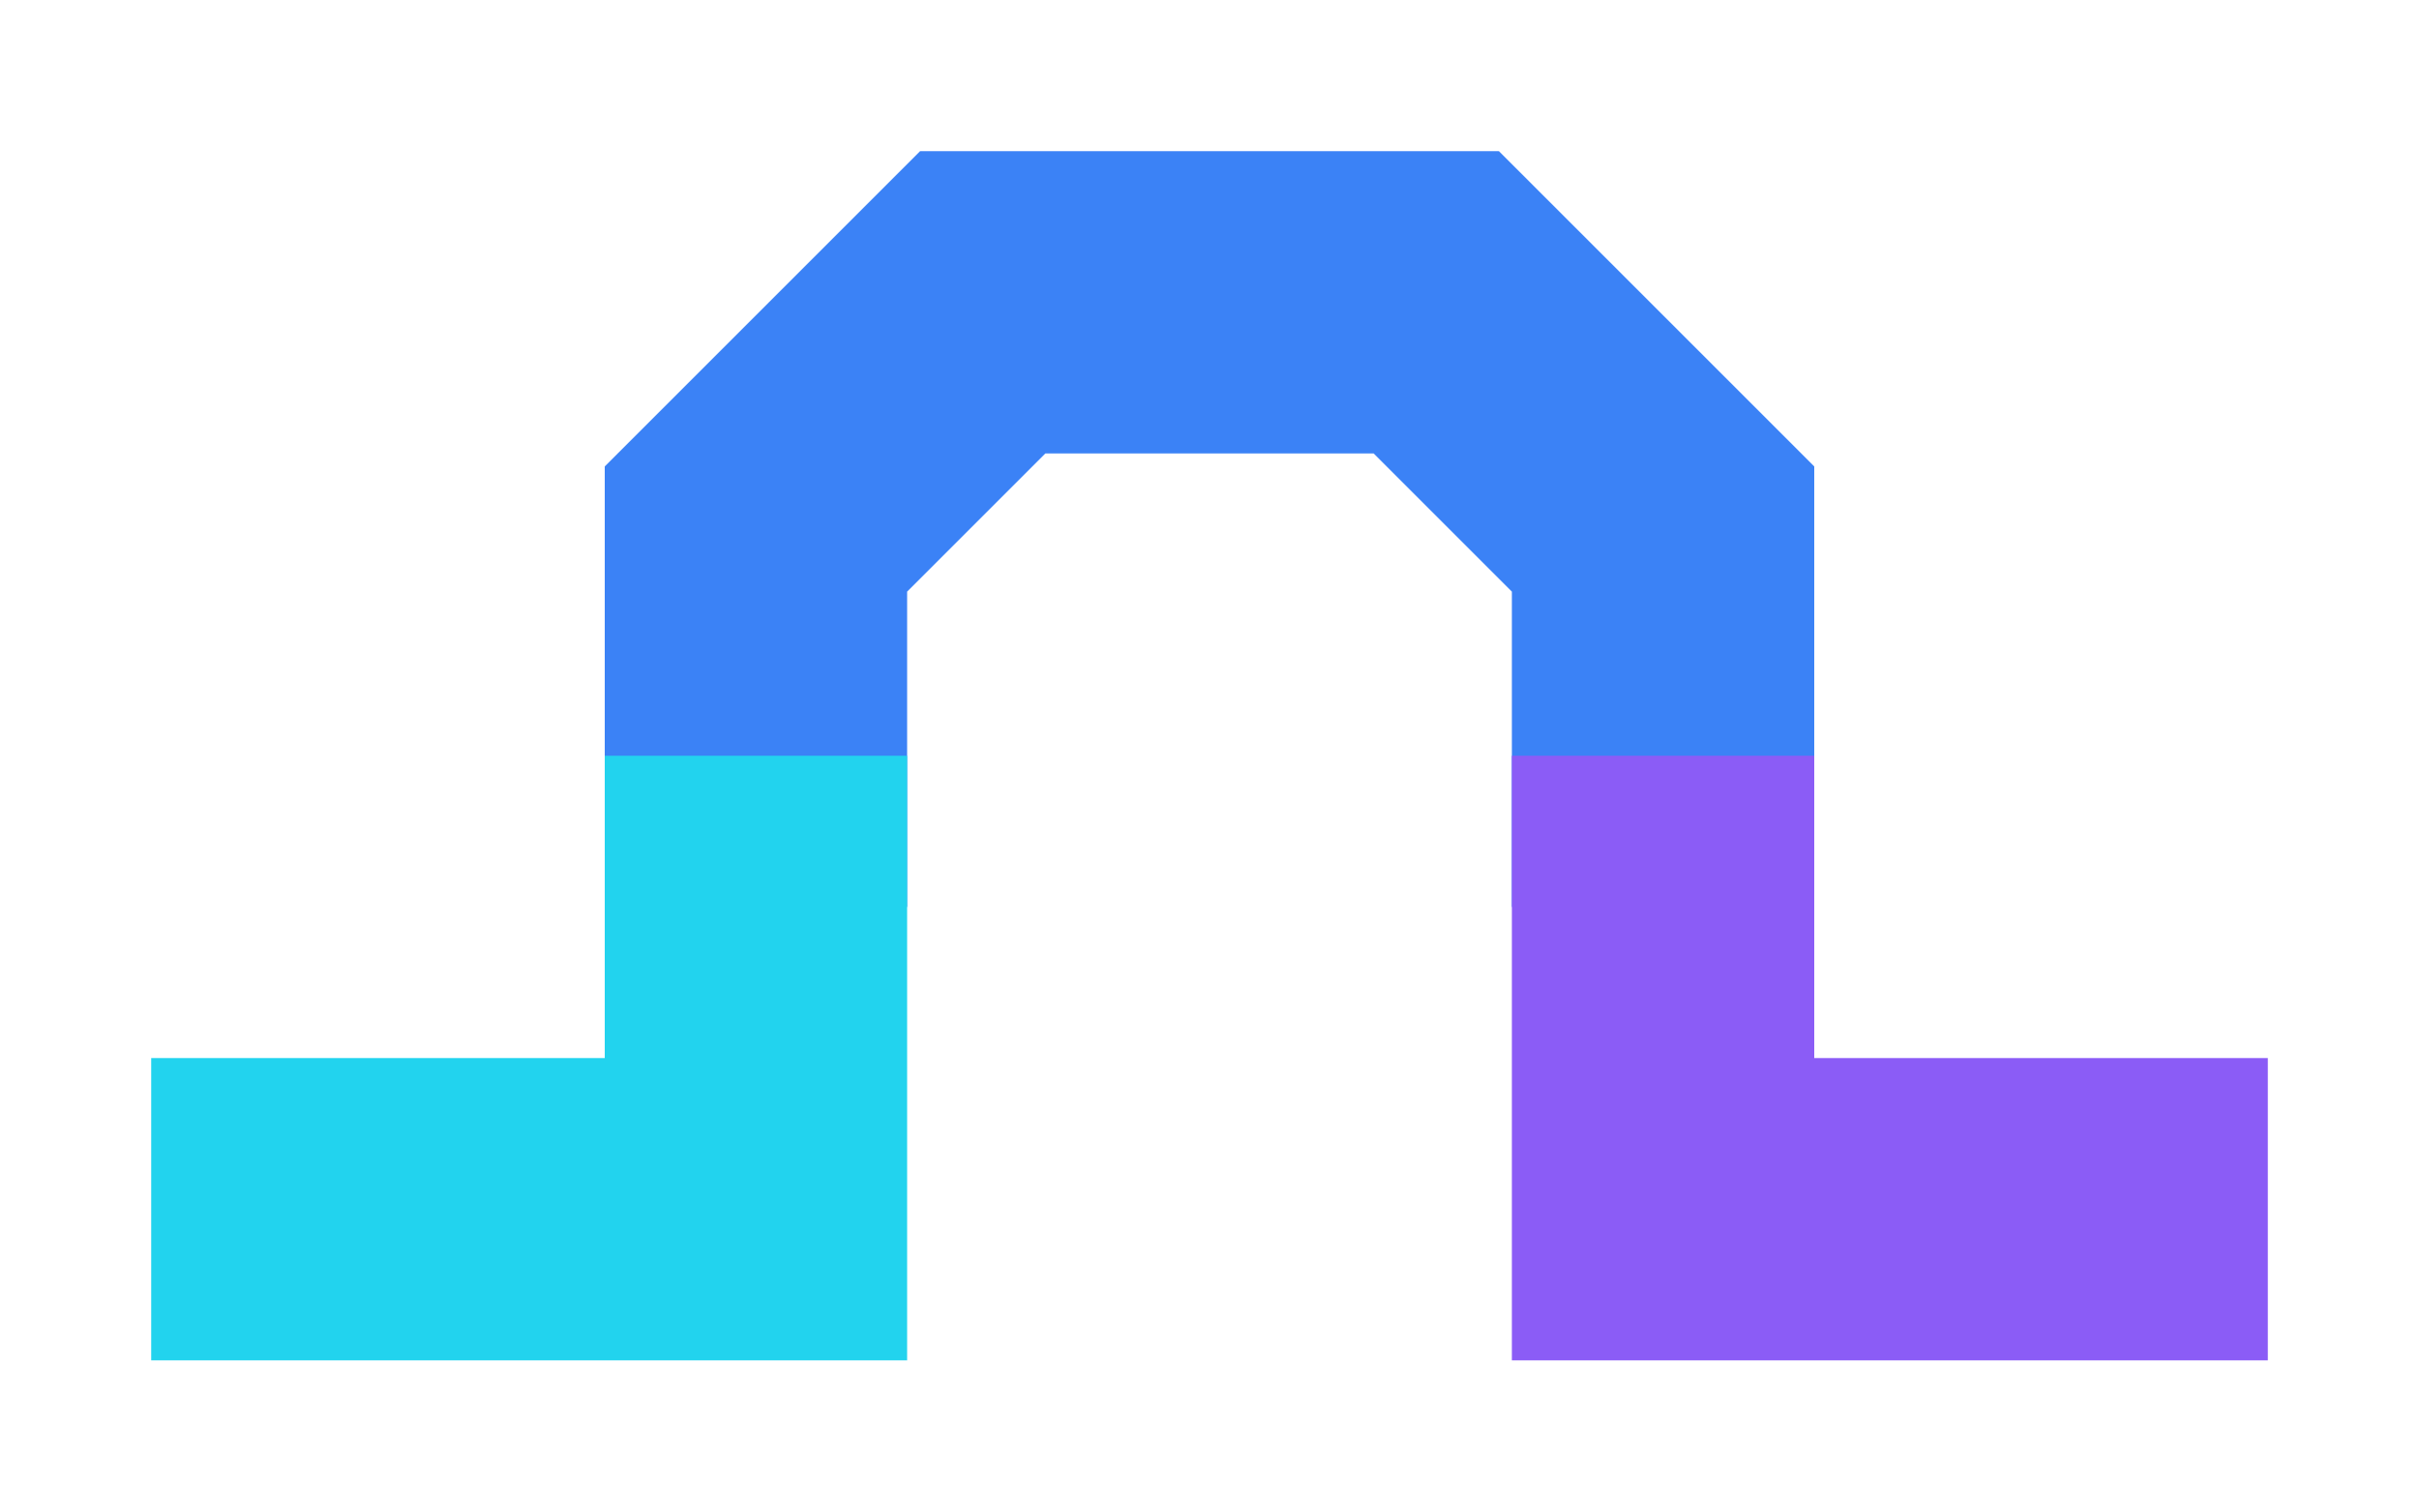
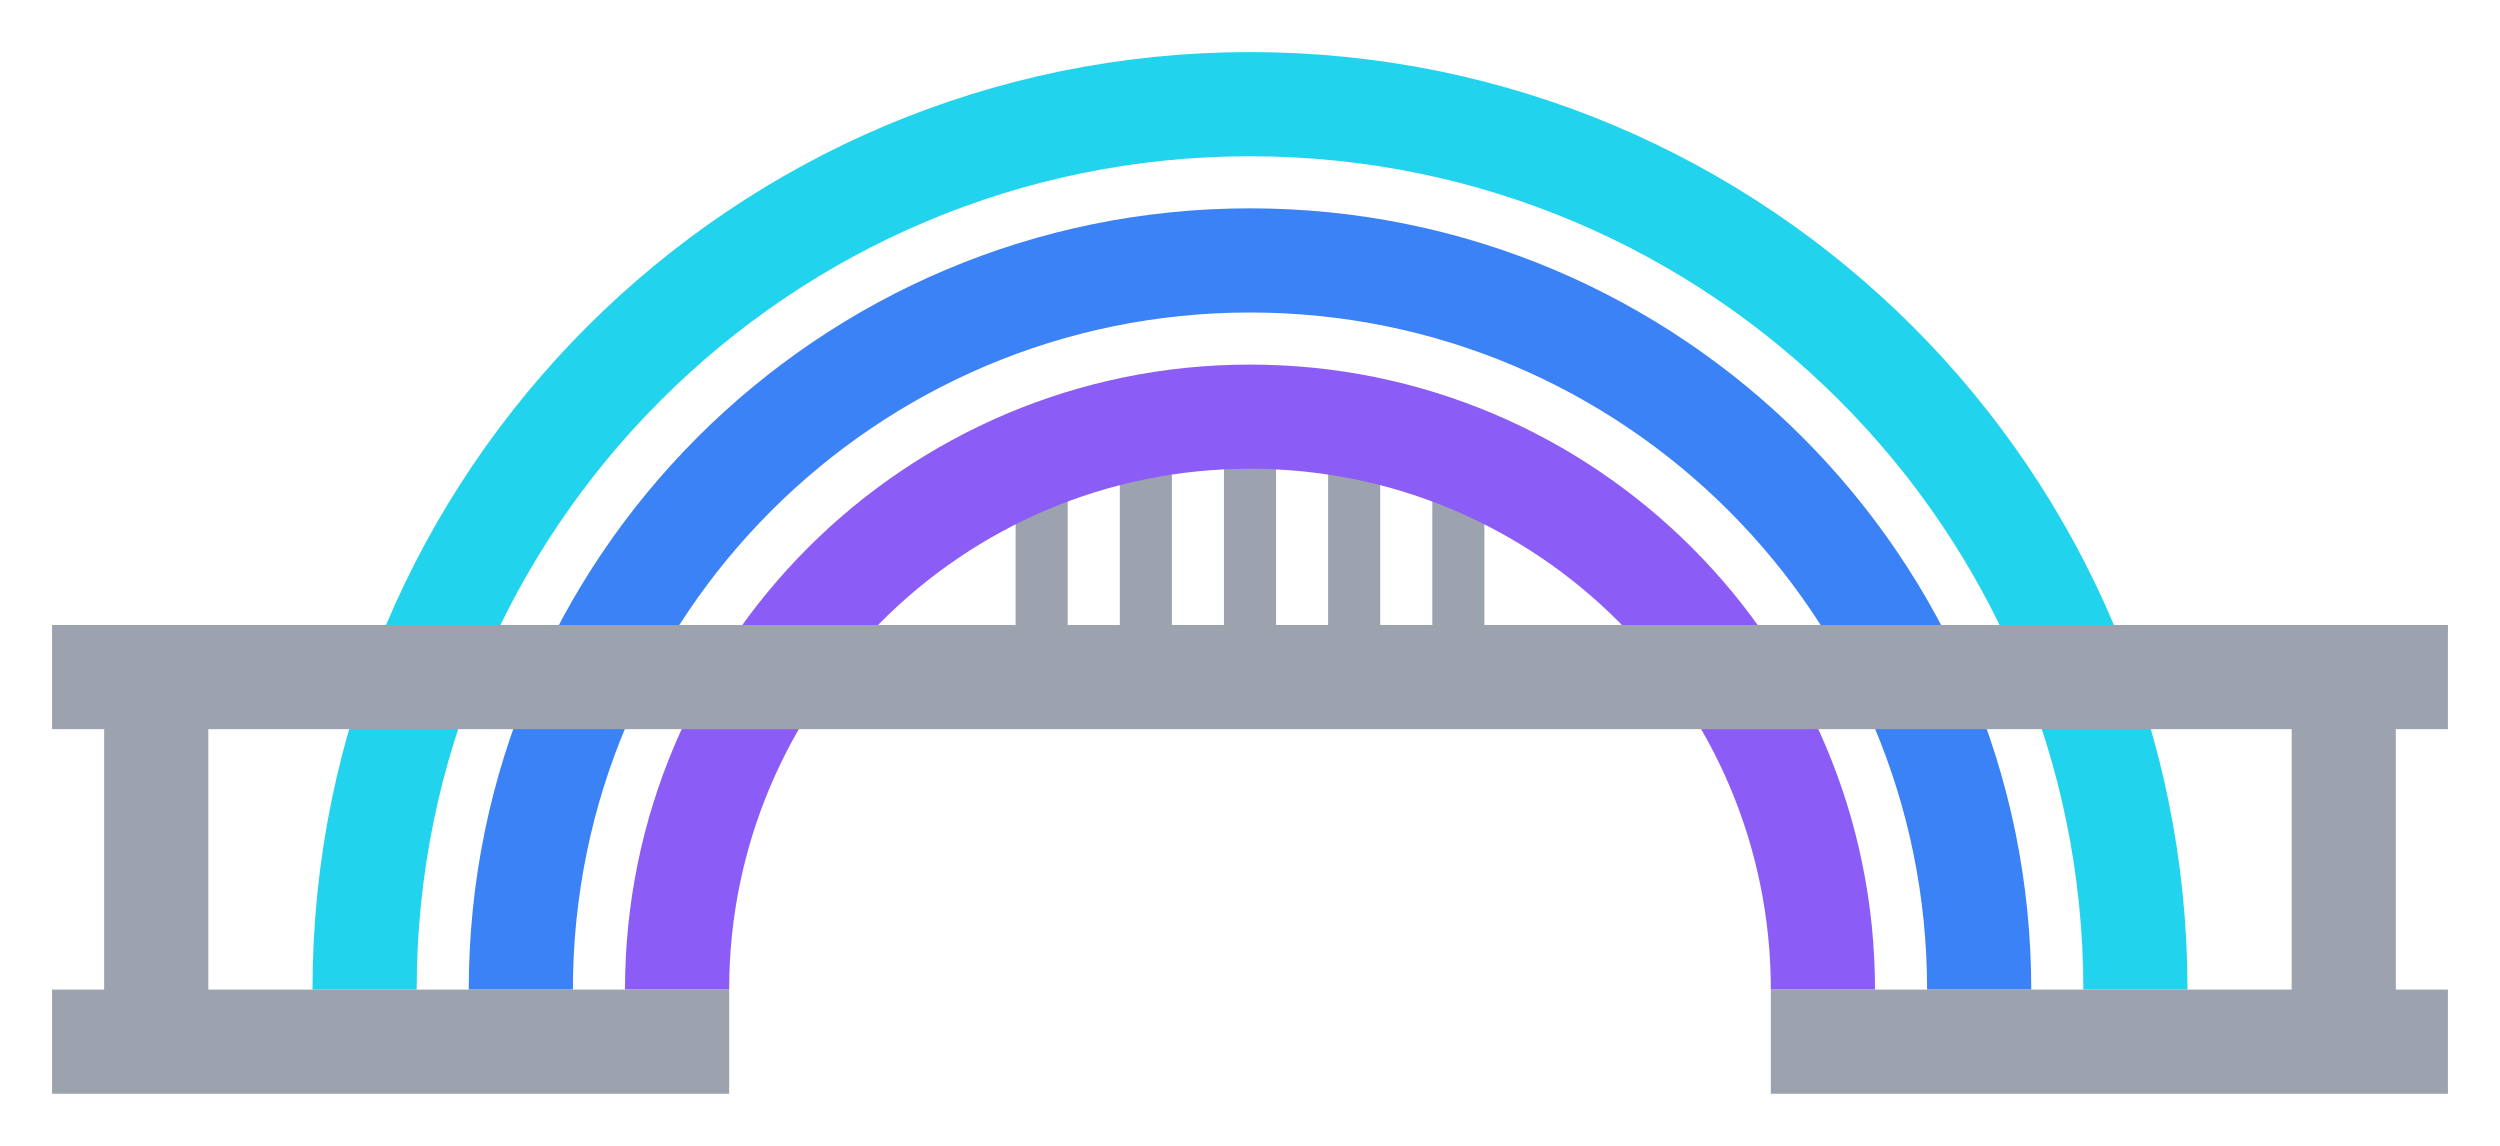
- <svg xmlns="http://www.w3.org/2000/svg" viewBox="0 0 64 40" width="256" height="160" role="img" aria-labelledby="bifrost-logo-dark-title">
-   <g fill="none" stroke-width="8" stroke-linecap="butt" stroke-linejoin="miter">
-     <path stroke="#3b82f6" d="M20 24V14L26 8H38L44 14V24" />
-     <path stroke="#22d3ee" d="M4 32H20V20" />
-     <path stroke="#8b5cf6" d="M44 20V32H60" />
+ <svg xmlns="http://www.w3.org/2000/svg" viewBox="0 0 192 88" width="384" height="176" role="img" aria-labelledby="bifrost-logo-dark-title">
+   <g fill="none" stroke-linecap="butt" stroke-linejoin="miter">
+     <g stroke="#9ca3af" stroke-width="4">
+       <path d="M80 36V52" />
+       <path d="M88 32V52" />
+       <path d="M96 32V52" />
+       <path d="M104 32V52" />
+       <path d="M112 36V52" />
+     </g>
+     <g stroke-width="8">
+       <path stroke="#8b5cf6" d="M52 76A44 44 0 0 1 96 32A44 44 0 0 1 140 76" />
+       <path stroke="#3b82f6" d="M40 76A56 56 0 0 1 96 20A56 56 0 0 1 152 76" />
+       <path stroke="#22d3ee" d="M28 76A68 68 0 0 1 96 8A68 68 0 0 1 164 76" />
+     </g>
+     <g stroke="#9ca3af" stroke-width="8">
+       <path d="M4 52H188" />
+       <path d="M12 52V80" />
+       <path d="M180 52V80" />
+       <path d="M4 80H56" />
+       <path d="M136 80H188" />
+     </g>
  </g>
</svg>
